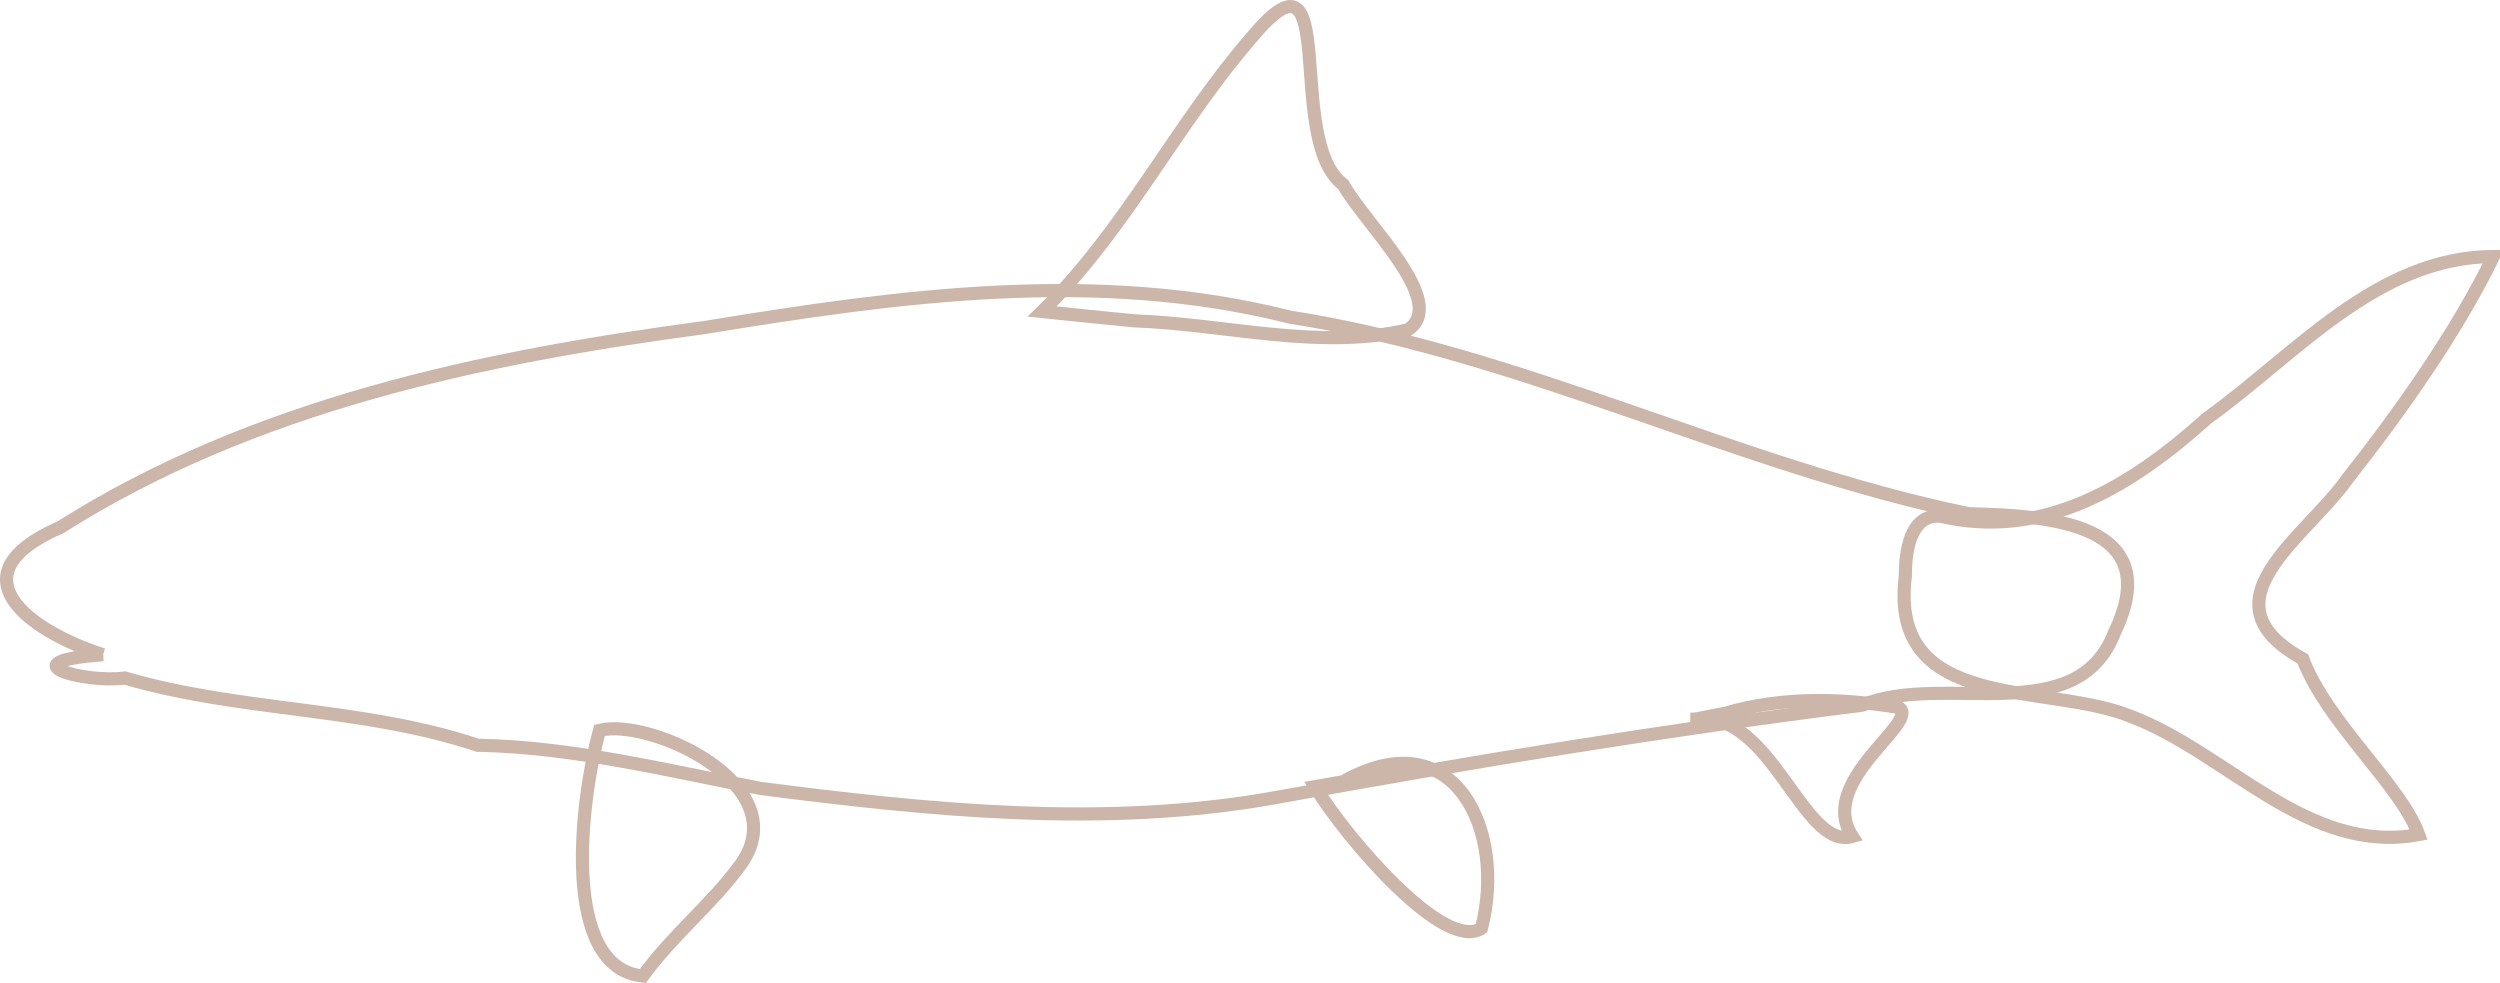
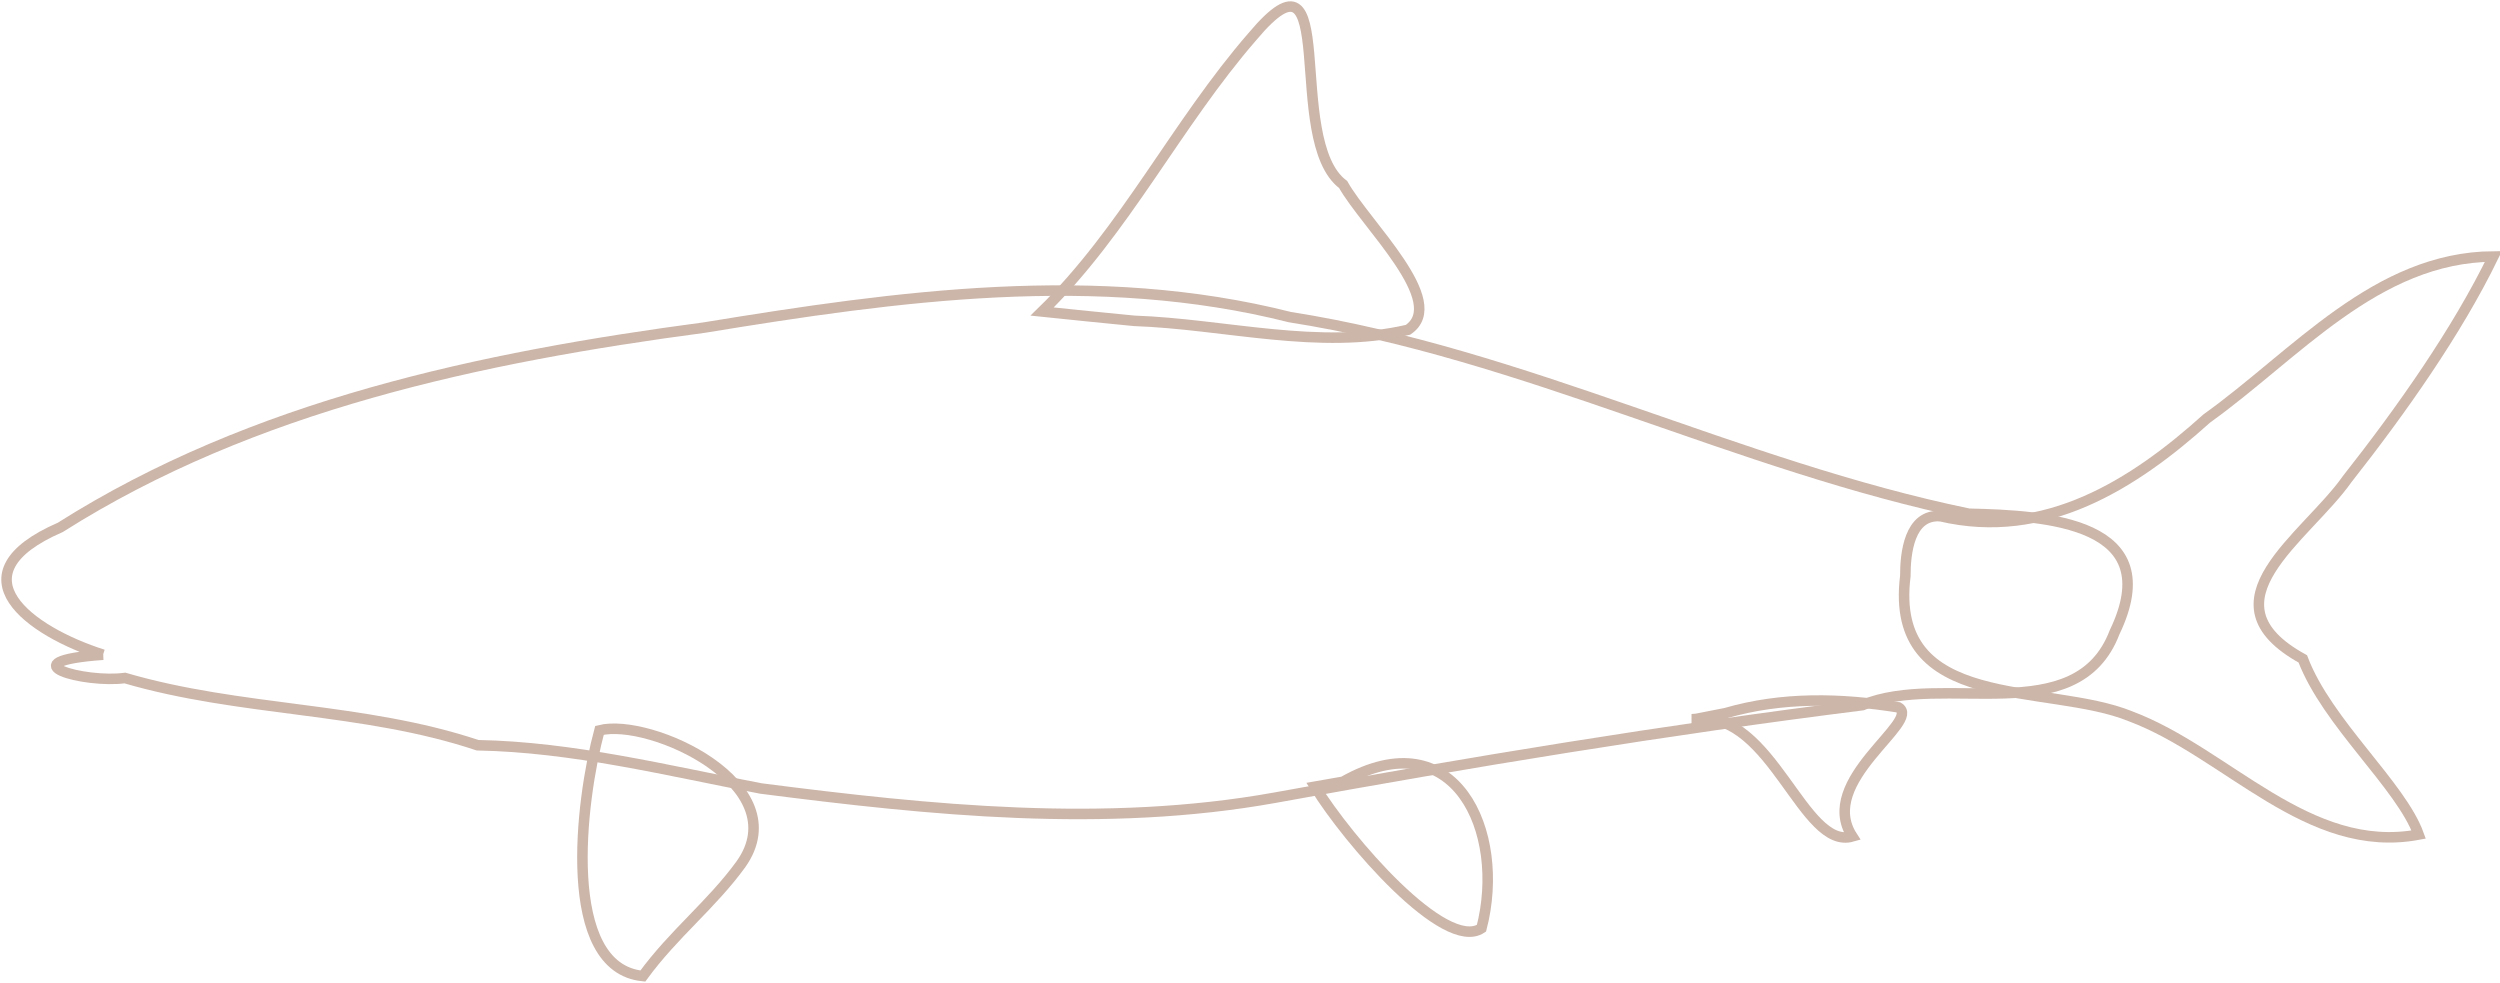
<svg xmlns="http://www.w3.org/2000/svg" width="237.753" height="93.449" id="svg7160" version="1.1">
  <defs id="defs7162" />
  <g id="layer1" transform="translate(-256.1235,-485.6378)">
-     <g transform="matrix(1.25,0,0,-1.25,142.0895,797.7137)" id="g6605" style="fill:none;stroke:#CCB5A9;stroke-opacity:1">
-       <path style="fill:none;stroke:#CCB5A9;stroke-opacity:1" d="m 99.068,199.849 c -5.592,1.773 -11.522,6.095 -3.251,9.69 14.681,9.295 32.018,12.941 49.021,15.203 14.688,2.409 29.847,4.504 44.52,0.793 17.819,-2.792 34.08,-11.334 51.662,-14.961 5.953,-0.138 15.109,-0.646 11.089,-9.014 -2.882,-7.552 -13.066,-2.984 -19.185,-5.548 -14.968,-1.877 -29.854,-4.336 -44.686,-7.039 -12.925,-2.326 -26.204,-0.962 -39.131,0.7 -7.195,1.373 -14.274,3.153 -21.547,3.29 -8.707,2.911 -18.039,2.537 -26.831,5.114 -3.042,-0.417 -9.127,1.235 -1.66,1.772 z" id="path114" />
-       <path style="fill:none;stroke:#CCB5A9;stroke-opacity:1" d="m 170.513,225.959 c 6.303,6.155 10.228,14.283 16.005,20.926 6.81,8.128 2.362,-7.871 6.897,-11.263 1.712,-3.055 8.069,-8.934 4.933,-11.053 -6.742,-1.579 -13.929,0.441 -20.833,0.683 -2.335,0.228 -4.669,0.463 -7.002,0.707 z" id="path118" />
-       <path style="fill:none;stroke:#CCB5A9;stroke-opacity:1" d="m 136.836,194.095 c -1.461,-5.39 -2.993,-18.059 3.299,-18.693 2.341,3.213 5.246,5.446 7.46,8.503 4.294,6.032 -6.909,11.172 -10.759,10.19 z" id="path122" />
-       <path style="fill:none;stroke:#CCB5A9;stroke-opacity:1" d="m 191.269,189.81 c 2.513,-4.077 9.875,-12.621 12.67,-10.772 1.916,7.376 -2.026,15.968 -10.529,11.148 l -0.968,-0.17 -1.173,-0.206 z" id="path126" />
-       <path style="fill:none;stroke:#CCB5A9;stroke-opacity:1" d="m 220.32,194.975 c 5.749,0.554 8.085,-10.03 11.833,-8.953 -2.761,4.249 5.34,8.757 3.507,9.822 -4.414,0.703 -8.828,0.816 -13.153,-0.441 -0.729,-0.143 -1.458,-0.286 -2.187,-0.429 z" id="path130" />
-       <path style="fill:none;stroke:#CCB5A9;stroke-opacity:1" d="m 238.844,210.392 c 7.926,-1.868 14.682,2.386 20.282,7.435 6.745,4.823 12.865,12.257 21.804,12.322 -2.774,-5.707 -6.998,-11.693 -11.123,-16.934 -3.155,-4.48 -11.26,-9.348 -3.381,-13.682 1.847,-4.878 7.462,-9.611 8.817,-13.366 -8.43,-1.586 -14.575,6.236 -21.91,8.992 -6.362,2.601 -18.442,0.236 -17.146,10.677 -0.004,1.707 0.293,4.708 2.658,4.555 z" id="path134" />
+     <g transform="matrix(1.25,0,0,-1.25,142.0895,797.7137)" id="g6605" style="fill:none;stroke:#CCB5A9;stroke-opacity:1;stroke-width:1px">
+       <path vector-effect="non-scaling-stroke" style="fill:none;stroke:#CCB5A9;stroke-opacity:1;stroke-width:1px" d="m 99.068,199.849 c -5.592,1.773 -11.522,6.095 -3.251,9.69 14.681,9.295 32.018,12.941 49.021,15.203 14.688,2.409 29.847,4.504 44.52,0.793 17.819,-2.792 34.08,-11.334 51.662,-14.961 5.953,-0.138 15.109,-0.646 11.089,-9.014 -2.882,-7.552 -13.066,-2.984 -19.185,-5.548 -14.968,-1.877 -29.854,-4.336 -44.686,-7.039 -12.925,-2.326 -26.204,-0.962 -39.131,0.7 -7.195,1.373 -14.274,3.153 -21.547,3.29 -8.707,2.911 -18.039,2.537 -26.831,5.114 -3.042,-0.417 -9.127,1.235 -1.66,1.772 z" id="path114" />
+       <path vector-effect="non-scaling-stroke" style="fill:none;stroke:#CCB5A9;stroke-opacity:1;stroke-width:1px" d="m 170.513,225.959 c 6.303,6.155 10.228,14.283 16.005,20.926 6.81,8.128 2.362,-7.871 6.897,-11.263 1.712,-3.055 8.069,-8.934 4.933,-11.053 -6.742,-1.579 -13.929,0.441 -20.833,0.683 -2.335,0.228 -4.669,0.463 -7.002,0.707 z" id="path118" />
+       <path vector-effect="non-scaling-stroke" style="fill:none;stroke:#CCB5A9;stroke-opacity:1;stroke-width:1px" d="m 136.836,194.095 c -1.461,-5.39 -2.993,-18.059 3.299,-18.693 2.341,3.213 5.246,5.446 7.46,8.503 4.294,6.032 -6.909,11.172 -10.759,10.19 z" id="path122" />
+       <path vector-effect="non-scaling-stroke" style="fill:none;stroke:#CCB5A9;stroke-opacity:1;stroke-width:1px" d="m 191.269,189.81 c 2.513,-4.077 9.875,-12.621 12.67,-10.772 1.916,7.376 -2.026,15.968 -10.529,11.148 l -0.968,-0.17 -1.173,-0.206 z" id="path126" />
+       <path vector-effect="non-scaling-stroke" style="fill:none;stroke:#CCB5A9;stroke-opacity:1;stroke-width:1px" d="m 220.32,194.975 c 5.749,0.554 8.085,-10.03 11.833,-8.953 -2.761,4.249 5.34,8.757 3.507,9.822 -4.414,0.703 -8.828,0.816 -13.153,-0.441 -0.729,-0.143 -1.458,-0.286 -2.187,-0.429 z" id="path130" />
+       <path vector-effect="non-scaling-stroke" style="fill:none;stroke:#CCB5A9;stroke-opacity:1;stroke-width:1px" d="m 238.844,210.392 c 7.926,-1.868 14.682,2.386 20.282,7.435 6.745,4.823 12.865,12.257 21.804,12.322 -2.774,-5.707 -6.998,-11.693 -11.123,-16.934 -3.155,-4.48 -11.26,-9.348 -3.381,-13.682 1.847,-4.878 7.462,-9.611 8.817,-13.366 -8.43,-1.586 -14.575,6.236 -21.91,8.992 -6.362,2.601 -18.442,0.236 -17.146,10.677 -0.004,1.707 0.293,4.708 2.658,4.555 z" id="path134" />
    </g>
  </g>
</svg>
